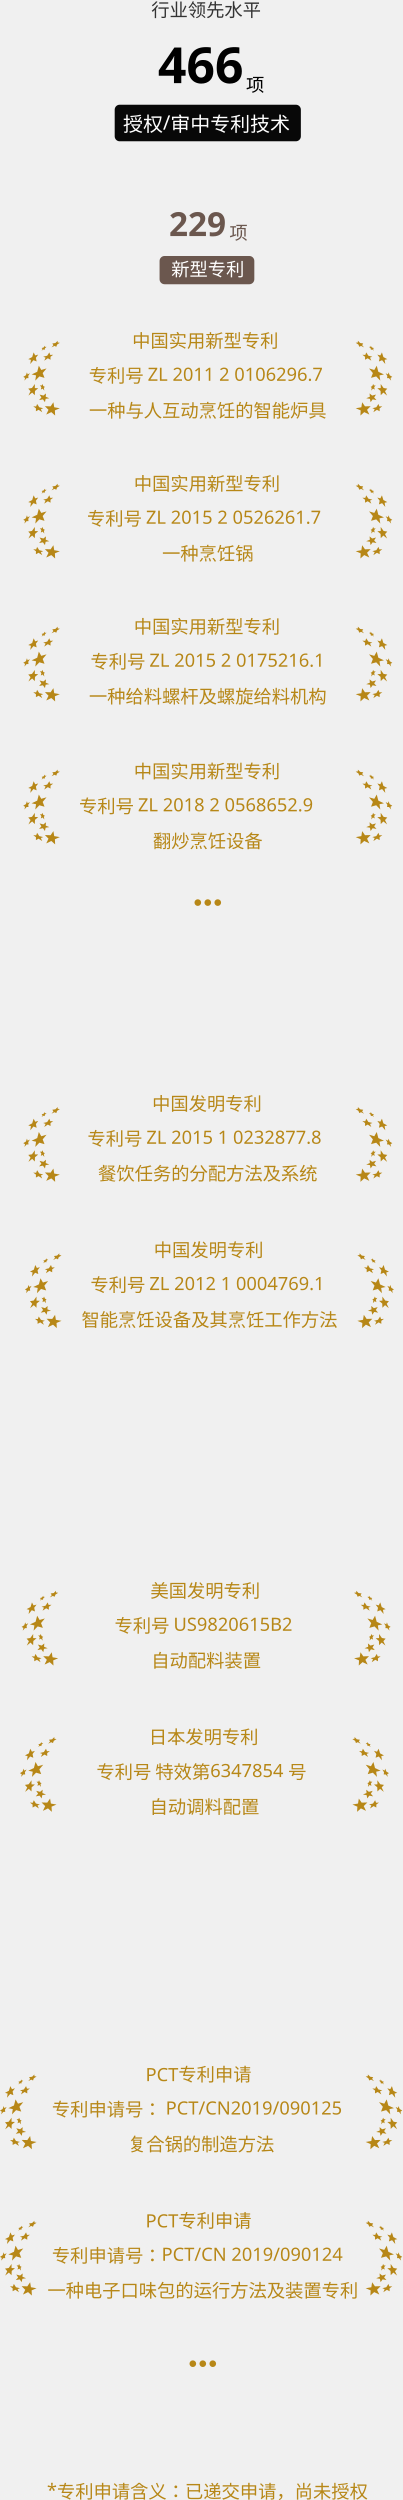
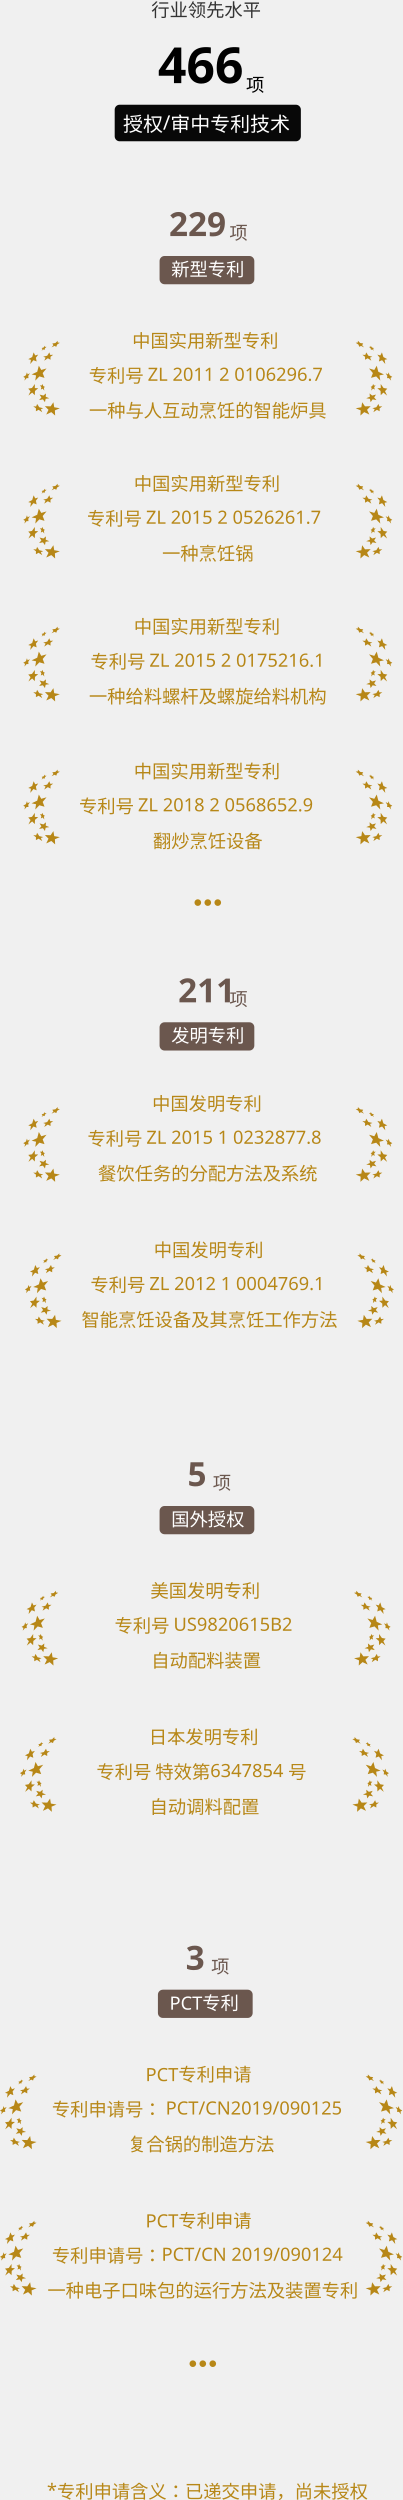
<svg xmlns="http://www.w3.org/2000/svg" height="1504" viewBox="0 0 242 1504" width="242">
  <g fill="none" fill-rule="evenodd" transform="matrix(-1 0 0 1 242 -2)">
    <g transform="translate(0 120)">
      <g fill="#b78717">
        <path d="m111 427c-1.105 0-2-.895-2-2s.895-2 2-2 2 .895 2 2-.895 2-2 2zm6 0c-1.105 0-2-.895-2-2s.895-2 2-2 2 .895 2 2-.895 2-2 2zm6 0c-1.105 0-2-.895-2-2s.895-2 2-2 2 .895 2 2-.895 2-2 2z" />
        <g transform="matrix(-1 0 0 1 228 79)">
          <path d="m18.613 48.006-.486-3.006-1.695 2.463-3.432-.097 2.181 2.176-1.371 2.867 3.069-1.479 2.295 2.07-.159-3.114 2.985-1.28-3.39-.597zm-5.122-6.334.171-1.993-1.558 1.295-2.31-.615 1.116 1.737-1.406 1.604 2.326-.447 1.211 1.688.41-2.009 2.236-.333-2.198-.927zm-2.664-16.106-1.473-2.565-.96 3.659-3.395 1.61 2.693.567-.478 3.165 2.472-2.555 3.099.878-1.108-2.881 2.323-2.788zm-3.854 8.435-1.731 2.414-2.242.383 1.371 1.547-1.263 2.656 2.242-1.833 1.586 1.594.11-2.556 1.954-1.642-2.059-.1zm2.027-17.671-1.815.491-.96-1.82-.863 2.799-2.363 1.261 1.612.423-.401 2.517 1.913-2.308 1.916.765-.45-2.235zm9 .103-1.626 1.22.029 1.764-1.633-.873-2.161 1.458.804-1.847-1.413-.567 2.395-.595 1.278-1.991.57 1.527zm-12 31 1.626 1.22-.029 1.764 1.633-.873 2.161 1.458-.804-1.847 1.413-.567-2.395-.595-1.278-1.991-.57 1.527zm13.863-35.811.478-1.3 1.659-1.096-1.305-.193v-1.032l-1.372 1.359-1.845.26.65 1.025-1.128 1.356 1.788-.899zm-7.013 1.843-.767-.234-1.083.77.597-1.004-.541-.609 1.19-.355.758-1.031.113.679.883-.004-.977.886zm.15 22.288-.625.602.293 1.645-1.028-1.195-1.084.586.334-1.436-.89-1.183 1.021.183.479-.955.526 1.238zm-9.852-5.253h-1.148l-1.323 1.5.407-1.644-1.084-.629 1.585-.981.63-1.747.393 1.218 1.392-.682-1.02 1.634z" fill-rule="nonzero" />
          <path d="m218.613 48.006-.486-3.006-1.695 2.463-3.432-.097 2.181 2.176-1.371 2.867 3.069-1.479 2.295 2.07-.159-3.114 2.985-1.28-3.39-.597zm-5.122-6.334.171-1.993-1.558 1.295-2.31-.615 1.116 1.737-1.406 1.604 2.326-.447 1.211 1.688.41-2.009 2.236-.333-2.198-.927zm-2.664-16.106-1.473-2.565-.96 3.659-3.395 1.61 2.693.567-.478 3.165 2.472-2.555 3.099.878-1.108-2.881 2.323-2.788zm-3.854 8.435-1.731 2.414-2.242.383 1.371 1.547-1.263 2.656 2.242-1.833 1.586 1.594.11-2.556 1.954-1.642-2.059-.1zm2.027-17.671-1.815.491-.96-1.82-.863 2.799-2.362 1.261 1.613.423-.401 2.517 1.913-2.308 1.916.765-.45-2.235zm9 .103-1.626 1.22.029 1.764-1.633-.873-2.161 1.458.804-1.847-1.413-.567 2.395-.595 1.278-1.991.57 1.527zm-12 31 1.626 1.22-.029 1.764 1.633-.873 2.161 1.458-.804-1.847 1.413-.567-2.395-.595-1.278-1.991-.57 1.527zm13.863-35.811.478-1.3 1.659-1.096-1.305-.193v-1.032l-1.372 1.359-1.845.26.65 1.025-1.128 1.356 1.788-.899zm-7.013 1.843-.767-.234-1.083.77.597-1.004-.541-.609 1.19-.355.758-1.031.113.679.883-.004-.977.886zm.15 22.288-.625.602.293 1.645-1.028-1.195-1.084.586.334-1.436-.89-1.183 1.021.183.479-.955.526 1.238zm-9.852-5.253h-1.148l-1.323 1.5.407-1.644-1.084-.629 1.585-.981.63-1.747.393 1.218 1.392-.682-1.02 1.634z" fill-rule="nonzero" transform="matrix(-1 0 0 1 422 0)" />
          <g font-size="11">
            <text font-family="PingFangSC-Semibold, PingFang SC" font-weight="500">
              <tspan x="39.385" y="33">专利号 ZL 2011 2 0106296.7</tspan>
            </text>
            <text font-family="PingFangSC-Semibold, PingFang SC" font-weight="500">
              <tspan x="39.5" y="54">一种与人互动烹饪的智能炉具</tspan>
            </text>
            <text font-family="PingFangSC-Regular, PingFang SC">
              <tspan x="65.5" y="12">中国实用新型专利</tspan>
            </text>
          </g>
        </g>
        <g transform="matrix(-1 0 0 1 228 251)">
          <path d="m18.613 48.006-.486-3.006-1.695 2.463-3.432-.097 2.181 2.176-1.371 2.867 3.069-1.479 2.295 2.07-.159-3.114 2.985-1.28-3.39-.597zm-5.122-6.334.171-1.993-1.558 1.295-2.31-.615 1.116 1.737-1.406 1.604 2.326-.447 1.211 1.688.41-2.009 2.236-.333-2.198-.927zm-2.664-16.106-1.473-2.565-.96 3.659-3.395 1.61 2.693.567-.478 3.165 2.472-2.555 3.099.878-1.108-2.881 2.323-2.788zm-3.854 8.435-1.731 2.414-2.242.383 1.371 1.547-1.263 2.656 2.242-1.833 1.586 1.594.11-2.556 1.954-1.642-2.059-.1zm2.027-17.671-1.815.491-.96-1.82-.863 2.799-2.363 1.261 1.612.423-.401 2.517 1.913-2.308 1.916.765-.45-2.235zm9 .103-1.626 1.22.029 1.764-1.633-.873-2.161 1.458.804-1.847-1.413-.567 2.395-.595 1.278-1.991.57 1.527zm-12 31 1.626 1.22-.029 1.764 1.633-.873 2.161 1.458-.804-1.847 1.413-.567-2.395-.595-1.278-1.991-.57 1.527zm13.863-35.811.478-1.3 1.659-1.096-1.305-.193v-1.032l-1.372 1.359-1.845.26.65 1.025-1.128 1.356 1.788-.899zm-7.013 1.843-.767-.234-1.083.77.597-1.004-.541-.609 1.19-.355.758-1.031.113.679.883-.004-.977.886zm.15 22.288-.625.602.293 1.645-1.028-1.195-1.084.586.334-1.436-.89-1.183 1.021.183.479-.955.526 1.238zm-9.852-5.253h-1.148l-1.323 1.5.407-1.644-1.084-.629 1.585-.981.63-1.747.393 1.218 1.392-.682-1.02 1.634z" fill-rule="nonzero" />
          <path d="m218.613 48.006-.486-3.006-1.695 2.463-3.432-.097 2.181 2.176-1.371 2.867 3.069-1.479 2.295 2.07-.159-3.114 2.985-1.28-3.39-.597zm-5.122-6.334.171-1.993-1.558 1.295-2.31-.615 1.116 1.737-1.406 1.604 2.326-.447 1.211 1.688.41-2.009 2.236-.333-2.198-.927zm-2.664-16.106-1.473-2.565-.96 3.659-3.395 1.61 2.693.567-.478 3.165 2.472-2.555 3.099.878-1.108-2.881 2.323-2.788zm-3.854 8.435-1.731 2.414-2.242.383 1.371 1.547-1.263 2.656 2.242-1.833 1.586 1.594.11-2.556 1.954-1.642-2.059-.1zm2.027-17.671-1.815.491-.96-1.82-.863 2.799-2.362 1.261 1.613.423-.401 2.517 1.913-2.308 1.916.765-.45-2.235zm9 .103-1.626 1.22.029 1.764-1.633-.873-2.161 1.458.804-1.847-1.413-.567 2.395-.595 1.278-1.991.57 1.527zm-12 31 1.626 1.22-.029 1.764 1.633-.873 2.161 1.458-.804-1.847 1.413-.567-2.395-.595-1.278-1.991-.57 1.527zm13.863-35.811.478-1.3 1.659-1.096-1.305-.193v-1.032l-1.372 1.359-1.845.26.65 1.025-1.128 1.356 1.788-.899zm-7.013 1.843-.767-.234-1.083.77.597-1.004-.541-.609 1.19-.355.758-1.031.113.679.883-.004-.977.886zm.15 22.288-.625.602.293 1.645-1.028-1.195-1.084.586.334-1.436-.89-1.183 1.021.183.479-.955.526 1.238zm-9.852-5.253h-1.148l-1.323 1.5.407-1.644-1.084-.629 1.585-.981.63-1.747.393 1.218 1.392-.682-1.02 1.634z" fill-rule="nonzero" transform="matrix(-1 0 0 1 422 0)" />
          <g font-size="11">
            <text font-family="PingFangSC-Semibold, PingFang SC" font-weight="500">
              <tspan x="40.429" y="33">专利号 ZL 2015 2 0175216.1</tspan>
            </text>
            <text font-family="PingFangSC-Semibold, PingFang SC" font-weight="500">
              <tspan x="39.5" y="54">一种给料螺杆及螺旋给料机构</tspan>
            </text>
            <text font-family="PingFangSC-Regular, PingFang SC">
              <tspan x="66.5" y="12">中国实用新型专利</tspan>
            </text>
          </g>
        </g>
        <g transform="matrix(-1 0 0 1 228 165)">
          <path d="m18.613 48.006-.486-3.006-1.695 2.463-3.432-.097 2.181 2.176-1.371 2.867 3.069-1.479 2.295 2.07-.159-3.114 2.985-1.28-3.39-.597zm-5.122-6.334.171-1.993-1.558 1.295-2.31-.615 1.116 1.737-1.406 1.604 2.326-.447 1.211 1.688.41-2.009 2.236-.333-2.198-.927zm-2.664-16.106-1.473-2.565-.96 3.659-3.395 1.61 2.693.567-.478 3.165 2.472-2.555 3.099.878-1.108-2.881 2.323-2.788zm-3.854 8.435-1.731 2.414-2.242.383 1.371 1.547-1.263 2.656 2.242-1.833 1.586 1.594.11-2.556 1.954-1.642-2.059-.1zm2.027-17.671-1.815.491-.96-1.82-.863 2.799-2.363 1.261 1.612.423-.401 2.517 1.913-2.308 1.916.765-.45-2.235zm9 .103-1.626 1.22.029 1.764-1.633-.873-2.161 1.458.804-1.847-1.413-.567 2.395-.595 1.278-1.991.57 1.527zm-12 31 1.626 1.22-.029 1.764 1.633-.873 2.161 1.458-.804-1.847 1.413-.567-2.395-.595-1.278-1.991-.57 1.527zm13.863-35.811.478-1.3 1.659-1.096-1.305-.193v-1.032l-1.372 1.359-1.845.26.65 1.025-1.128 1.356 1.788-.899zm-7.013 1.843-.767-.234-1.083.77.597-1.004-.541-.609 1.19-.355.758-1.031.113.679.883-.004-.977.886zm.15 22.288-.625.602.293 1.645-1.028-1.195-1.084.586.334-1.436-.89-1.183 1.021.183.479-.955.526 1.238zm-9.852-5.253h-1.148l-1.323 1.5.407-1.644-1.084-.629 1.585-.981.63-1.747.393 1.218 1.392-.682-1.02 1.634z" fill-rule="nonzero" />
          <path d="m218.613 48.006-.486-3.006-1.695 2.463-3.432-.097 2.181 2.176-1.371 2.867 3.069-1.479 2.295 2.07-.159-3.114 2.985-1.28-3.39-.597zm-5.122-6.334.171-1.993-1.558 1.295-2.31-.615 1.116 1.737-1.406 1.604 2.326-.447 1.211 1.688.41-2.009 2.236-.333-2.198-.927zm-2.664-16.106-1.473-2.565-.96 3.659-3.395 1.61 2.693.567-.478 3.165 2.472-2.555 3.099.878-1.108-2.881 2.323-2.788zm-3.854 8.435-1.731 2.414-2.242.383 1.371 1.547-1.263 2.656 2.242-1.833 1.586 1.594.11-2.556 1.954-1.642-2.059-.1zm2.027-17.671-1.815.491-.96-1.82-.863 2.799-2.362 1.261 1.613.423-.401 2.517 1.913-2.308 1.916.765-.45-2.235zm9 .103-1.626 1.22.029 1.764-1.633-.873-2.161 1.458.804-1.847-1.413-.567 2.395-.595 1.278-1.991.57 1.527zm-12 31 1.626 1.22-.029 1.764 1.633-.873 2.161 1.458-.804-1.847 1.413-.567-2.395-.595-1.278-1.991-.57 1.527zm13.863-35.811.478-1.3 1.659-1.096-1.305-.193v-1.032l-1.372 1.359-1.845.26.65 1.025-1.128 1.356 1.788-.899zm-7.013 1.843-.767-.234-1.083.77.597-1.004-.541-.609 1.19-.355.758-1.031.113.679.883-.004-.977.886zm.15 22.288-.625.602.293 1.645-1.028-1.195-1.084.586.334-1.436-.89-1.183 1.021.183.479-.955.526 1.238zm-9.852-5.253h-1.148l-1.323 1.5.407-1.644-1.084-.629 1.585-.981.63-1.747.393 1.218 1.392-.682-1.02 1.634z" fill-rule="nonzero" transform="matrix(-1 0 0 1 422 0)" />
          <g font-size="11">
            <text font-family="PingFangSC-Semibold, PingFang SC" font-weight="500">
              <tspan x="38.34" y="33">专利号 ZL 2015 2 0526261.7</tspan>
            </text>
            <text font-family="PingFangSC-Semibold, PingFang SC" font-weight="500">
              <tspan x="83.5" y="54">一种烹饪锅</tspan>
            </text>
            <text font-family="PingFangSC-Regular, PingFang SC">
              <tspan x="66.5" y="12">中国实用新型专利</tspan>
            </text>
          </g>
        </g>
        <g transform="matrix(-1 0 0 1 228 338)">
          <path d="m18.613 47.006-.486-3.006-1.695 2.463-3.432-.097 2.181 2.176-1.371 2.867 3.069-1.479 2.295 2.07-.159-3.114 2.985-1.28-3.39-.597zm-5.122-6.334.171-1.993-1.558 1.295-2.31-.615 1.116 1.737-1.406 1.604 2.326-.447 1.211 1.688.41-2.009 2.236-.333-2.198-.927zm-2.664-16.106-1.473-2.565-.96 3.659-3.395 1.61 2.693.567-.478 3.165 2.472-2.555 3.099.878-1.108-2.881 2.323-2.788zm-3.854 8.435-1.731 2.414-2.242.383 1.371 1.547-1.263 2.656 2.242-1.833 1.586 1.594.11-2.556 1.954-1.642-2.059-.1zm2.027-17.671-1.815.491-.96-1.82-.863 2.799-2.363 1.261 1.612.423-.401 2.517 1.913-2.308 1.916.765-.45-2.235zm9 .103-1.626 1.22.029 1.764-1.633-.873-2.161 1.458.804-1.847-1.413-.567 2.395-.595 1.278-1.991.57 1.527zm-12 31 1.626 1.22-.029 1.764 1.633-.873 2.161 1.458-.804-1.847 1.413-.567-2.395-.595-1.278-1.991-.57 1.527zm13.863-35.811.478-1.3 1.659-1.096-1.305-.193v-1.032l-1.372 1.359-1.845.26.65 1.025-1.128 1.356 1.788-.899zm-7.013 1.843-.767-.234-1.083.77.597-1.004-.541-.609 1.19-.355.758-1.031.113.679.883-.004-.977.886zm.15 22.288-.625.602.293 1.645-1.028-1.195-1.084.586.334-1.436-.89-1.183 1.021.183.479-.955.526 1.238zm-9.852-5.253h-1.148l-1.323 1.5.407-1.644-1.084-.629 1.585-.981.63-1.747.393 1.218 1.392-.682-1.02 1.634z" fill-rule="nonzero" />
          <path d="m218.613 47.006-.486-3.006-1.695 2.463-3.432-.097 2.181 2.176-1.371 2.867 3.069-1.479 2.295 2.07-.159-3.114 2.985-1.28-3.39-.597zm-5.122-6.334.171-1.993-1.558 1.295-2.31-.615 1.116 1.737-1.406 1.604 2.326-.447 1.211 1.688.41-2.009 2.236-.333-2.198-.927zm-2.664-16.106-1.473-2.565-.96 3.659-3.395 1.61 2.693.567-.478 3.165 2.472-2.555 3.099.878-1.108-2.881 2.323-2.788zm-3.854 8.435-1.731 2.414-2.242.383 1.371 1.547-1.263 2.656 2.242-1.833 1.586 1.594.11-2.556 1.954-1.642-2.059-.1zm2.027-17.671-1.815.491-.96-1.82-.863 2.799-2.362 1.261 1.613.423-.401 2.517 1.913-2.308 1.916.765-.45-2.235zm9 .103-1.626 1.22.029 1.764-1.633-.873-2.161 1.458.804-1.847-1.413-.567 2.395-.595 1.278-1.991.57 1.527zm-12 31 1.626 1.22-.029 1.764 1.633-.873 2.161 1.458-.804-1.847 1.413-.567-2.395-.595-1.278-1.991-.57 1.527zm13.863-35.811.478-1.3 1.659-1.096-1.305-.193v-1.032l-1.372 1.359-1.845.26.65 1.025-1.128 1.356 1.788-.899zm-7.013 1.843-.767-.234-1.083.77.597-1.004-.541-.609 1.19-.355.758-1.031.113.679.883-.004-.977.886zm.15 22.288-.625.602.293 1.645-1.028-1.195-1.084.586.334-1.436-.89-1.183 1.021.183.479-.955.526 1.238zm-9.852-5.253h-1.148l-1.323 1.5.407-1.644-1.084-.629 1.585-.981.63-1.747.393 1.218 1.392-.682-1.02 1.634z" fill-rule="nonzero" transform="matrix(-1 0 0 1 422 0)" />
          <g font-size="11">
            <text font-family="PingFangSC-Semibold, PingFang SC" font-weight="500">
              <tspan x="33.536" y="33">专利号 ZL 2018 2 0568652.9</tspan>
            </text>
            <text font-family="PingFangSC-Semibold, PingFang SC" font-weight="500">
              <tspan x="78" y="54">翻炒烹饪设备</tspan>
            </text>
            <text font-family="PingFangSC-Regular, PingFang SC">
              <tspan x="66.5" y="12">中国实用新型专利</tspan>
            </text>
          </g>
        </g>
        <g transform="matrix(-1 0 0 1 228 538)">
          <path d="m18.613 50.006-.486-3.006-1.695 2.463-3.432-.097 2.181 2.176-1.371 2.867 3.069-1.479 2.295 2.07-.159-3.114 2.985-1.28-3.39-.597zm-5.122-6.334.171-1.993-1.558 1.295-2.31-.615 1.116 1.737-1.406 1.604 2.326-.447 1.211 1.688.41-2.009 2.236-.333-2.198-.927zm-2.664-16.106-1.473-2.565-.96 3.659-3.395 1.61 2.693.567-.478 3.165 2.472-2.555 3.099.878-1.108-2.881 2.323-2.788zm-3.854 8.435-1.731 2.414-2.242.383 1.371 1.547-1.263 2.656 2.242-1.833 1.586 1.594.11-2.556 1.954-1.642-2.059-.1zm2.027-17.671-1.815.491-.96-1.82-.863 2.799-2.363 1.261 1.612.423-.401 2.517 1.913-2.308 1.916.765-.45-2.235zm9 .103-1.626 1.22.029 1.764-1.633-.873-2.161 1.458.804-1.847-1.413-.567 2.395-.595 1.278-1.991.57 1.527zm-12 31 1.626 1.22-.029 1.764 1.633-.873 2.161 1.458-.804-1.847 1.413-.567-2.395-.595-1.278-1.991-.57 1.527zm13.863-35.811.478-1.3 1.659-1.096-1.305-.193v-1.032l-1.372 1.359-1.845.26.65 1.025-1.128 1.356 1.788-.899zm-7.013 1.843-.767-.234-1.083.77.597-1.004-.541-.609 1.19-.355.758-1.031.113.679.883-.004-.977.886zm.15 22.288-.625.602.293 1.645-1.028-1.195-1.084.586.334-1.436-.89-1.183 1.021.183.479-.955.526 1.238zm-9.852-5.253h-1.148l-1.323 1.5.407-1.644-1.084-.629 1.585-.981.63-1.747.393 1.218 1.392-.682-1.02 1.634z" fill-rule="nonzero" />
          <path d="m218.613 50.006-.486-3.006-1.695 2.463-3.432-.097 2.181 2.176-1.371 2.867 3.069-1.479 2.295 2.07-.159-3.114 2.985-1.28-3.39-.597zm-5.122-6.334.171-1.993-1.558 1.295-2.31-.615 1.116 1.737-1.406 1.604 2.326-.447 1.211 1.688.41-2.009 2.236-.333-2.198-.927zm-2.664-16.106-1.473-2.565-.96 3.659-3.395 1.61 2.693.567-.478 3.165 2.472-2.555 3.099.878-1.108-2.881 2.323-2.788zm-3.854 8.435-1.731 2.414-2.242.383 1.371 1.547-1.263 2.656 2.242-1.833 1.586 1.594.11-2.556 1.954-1.642-2.059-.1zm2.027-17.671-1.815.491-.96-1.82-.863 2.799-2.362 1.261 1.613.423-.401 2.517 1.913-2.308 1.916.765-.45-2.235zm9 .103-1.626 1.22.029 1.764-1.633-.873-2.161 1.458.804-1.847-1.413-.567 2.395-.595 1.278-1.991.57 1.527zm-12 31 1.626 1.22-.029 1.764 1.633-.873 2.161 1.458-.804-1.847 1.413-.567-2.395-.595-1.278-1.991-.57 1.527zm13.863-35.811.478-1.3 1.659-1.096-1.305-.193v-1.032l-1.372 1.359-1.845.26.65 1.025-1.128 1.356 1.788-.899zm-7.013 1.843-.767-.234-1.083.77.597-1.004-.541-.609 1.19-.355.758-1.031.113.679.883-.004-.977.886zm.15 22.288-.625.602.293 1.645-1.028-1.195-1.084.586.334-1.436-.89-1.183 1.021.183.479-.955.526 1.238zm-9.852-5.253h-1.148l-1.323 1.5.407-1.644-1.084-.629 1.585-.981.63-1.747.393 1.218 1.392-.682-1.02 1.634z" fill-rule="nonzero" transform="matrix(-1 0 0 1 422 0)" />
          <g font-size="11">
            <text font-family="PingFangSC-Semibold, PingFang SC" font-weight="500">
              <tspan x="38.598" y="33">专利号 ZL 2015 1 0232877.8</tspan>
            </text>
            <text font-family="PingFangSC-Semibold, PingFang SC" font-weight="500">
              <tspan x="45" y="54">餐饮任务的分配方法及系统</tspan>
            </text>
            <text font-family="PingFangSC-Regular, PingFang SC">
              <tspan x="77.5" y="12">中国发明专利</tspan>
            </text>
          </g>
        </g>
        <g transform="matrix(-1 0 0 1 227 626)">
          <path d="m18.613 50.006-.486-3.006-1.695 2.463-3.432-.097 2.181 2.176-1.371 2.867 3.069-1.479 2.295 2.07-.159-3.114 2.985-1.28-3.39-.597zm-5.122-6.334.171-1.993-1.558 1.295-2.31-.615 1.116 1.737-1.406 1.604 2.326-.447 1.211 1.688.41-2.009 2.236-.333-2.198-.927zm-2.664-16.106-1.473-2.565-.96 3.659-3.395 1.61 2.693.567-.478 3.165 2.472-2.555 3.099.878-1.108-2.881 2.323-2.788zm-3.854 8.435-1.731 2.414-2.242.383 1.371 1.547-1.263 2.656 2.242-1.833 1.586 1.594.11-2.556 1.954-1.642-2.059-.1zm2.027-17.671-1.815.491-.96-1.82-.863 2.799-2.363 1.261 1.612.423-.401 2.517 1.913-2.308 1.916.765-.45-2.235zm9 .103-1.626 1.22.029 1.764-1.633-.873-2.161 1.458.804-1.847-1.413-.567 2.395-.595 1.278-1.991.57 1.527zm-12 31 1.626 1.22-.029 1.764 1.633-.873 2.161 1.458-.804-1.847 1.413-.567-2.395-.595-1.278-1.991-.57 1.527zm13.863-35.811.478-1.3 1.659-1.096-1.305-.193v-1.032l-1.372 1.359-1.845.26.65 1.025-1.128 1.356 1.788-.899zm-7.013 1.843-.767-.234-1.083.77.597-1.004-.541-.609 1.19-.355.758-1.031.113.679.883-.004-.977.886zm.15 22.288-.625.602.293 1.645-1.028-1.195-1.084.586.334-1.436-.89-1.183 1.021.183.479-.955.526 1.238zm-9.852-5.253h-1.148l-1.323 1.5.407-1.644-1.084-.629 1.585-.981.63-1.747.393 1.218 1.392-.682-1.02 1.634z" fill-rule="nonzero" />
          <path d="m218.613 50.006-.486-3.006-1.695 2.463-3.432-.097 2.181 2.176-1.371 2.867 3.069-1.479 2.295 2.07-.159-3.114 2.985-1.28-3.39-.597zm-5.122-6.334.171-1.993-1.558 1.295-2.31-.615 1.116 1.737-1.406 1.604 2.326-.447 1.211 1.688.41-2.009 2.236-.333-2.198-.927zm-2.664-16.106-1.473-2.565-.96 3.659-3.395 1.61 2.693.567-.478 3.165 2.472-2.555 3.099.878-1.108-2.881 2.323-2.788zm-3.854 8.435-1.731 2.414-2.242.383 1.371 1.547-1.263 2.656 2.242-1.833 1.586 1.594.11-2.556 1.954-1.642-2.059-.1zm2.027-17.671-1.815.491-.96-1.82-.863 2.799-2.362 1.261 1.613.423-.401 2.517 1.913-2.308 1.916.765-.45-2.235zm9 .103-1.626 1.22.029 1.764-1.633-.873-2.161 1.458.804-1.847-1.413-.567 2.395-.595 1.278-1.991.57 1.527zm-12 31 1.626 1.22-.029 1.764 1.633-.873 2.161 1.458-.804-1.847 1.413-.567-2.395-.595-1.278-1.991-.57 1.527zm13.863-35.811.478-1.3 1.659-1.096-1.305-.193v-1.032l-1.372 1.359-1.845.26.65 1.025-1.128 1.356 1.788-.899zm-7.013 1.843-.767-.234-1.083.77.597-1.004-.541-.609 1.19-.355.758-1.031.113.679.883-.004-.977.886zm.15 22.288-.625.602.293 1.645-1.028-1.195-1.084.586.334-1.436-.89-1.183 1.021.183.479-.955.526 1.238zm-9.852-5.253h-1.148l-1.323 1.5.407-1.644-1.084-.629 1.585-.981.63-1.747.393 1.218 1.392-.682-1.02 1.634z" fill-rule="nonzero" transform="matrix(-1 0 0 1 422 0)" />
          <g font-size="11">
            <text font-family="PingFangSC-Semibold, PingFang SC" font-weight="500">
              <tspan x="39.385" y="33">专利号 ZL 2012 1 0004769.1</tspan>
            </text>
            <text font-family="PingFangSC-Semibold, PingFang SC" font-weight="500">
              <tspan x="34" y="54">智能烹饪设备及其烹饪工作方法</tspan>
            </text>
            <text font-family="PingFangSC-Regular, PingFang SC">
              <tspan x="77.5" y="12">中国发明专利</tspan>
            </text>
          </g>
        </g>
        <g transform="matrix(-1 0 0 1 229 831)">
          <path d="m18.613 48.006-.486-3.006-1.695 2.463-3.432-.097 2.181 2.176-1.371 2.867 3.069-1.479 2.295 2.07-.159-3.114 2.985-1.28-3.39-.597zm-5.122-6.334.171-1.993-1.558 1.295-2.31-.615 1.116 1.737-1.406 1.604 2.326-.447 1.211 1.688.41-2.009 2.236-.333-2.198-.927zm-2.664-16.106-1.473-2.565-.96 3.659-3.395 1.61 2.693.567-.478 3.165 2.472-2.555 3.099.878-1.108-2.881 2.323-2.788zm-3.854 8.435-1.731 2.414-2.242.383 1.371 1.547-1.263 2.656 2.242-1.833 1.586 1.594.11-2.556 1.954-1.642-2.059-.1zm2.027-17.671-1.815.491-.96-1.82-.863 2.799-2.363 1.261 1.612.423-.401 2.517 1.913-2.308 1.916.765-.45-2.235zm9 .103-1.626 1.22.029 1.764-1.633-.873-2.161 1.458.804-1.847-1.413-.567 2.395-.595 1.278-1.991.57 1.527zm-12 31 1.626 1.22-.029 1.764 1.633-.873 2.161 1.458-.804-1.847 1.413-.567-2.395-.595-1.278-1.991-.57 1.527zm13.863-35.811.478-1.3 1.659-1.096-1.305-.193v-1.032l-1.372 1.359-1.845.26.65 1.025-1.128 1.356 1.788-.899zm-7.013 1.843-.767-.234-1.083.77.597-1.004-.541-.609 1.19-.355.758-1.031.113.679.883-.004-.977.886zm.15 22.288-.625.602.293 1.645-1.028-1.195-1.084.586.334-1.436-.89-1.183 1.021.183.479-.955.526 1.238zm-9.852-5.253h-1.148l-1.323 1.5.407-1.644-1.084-.629 1.585-.981.63-1.747.393 1.218 1.392-.682-1.02 1.634z" fill-rule="nonzero" />
          <path d="m218.613 48.006-.486-3.006-1.695 2.463-3.432-.097 2.181 2.176-1.371 2.867 3.069-1.479 2.295 2.07-.159-3.114 2.985-1.28-3.39-.597zm-5.122-6.334.171-1.993-1.558 1.295-2.31-.615 1.116 1.737-1.406 1.604 2.326-.447 1.211 1.688.41-2.009 2.236-.333-2.198-.927zm-2.664-16.106-1.473-2.565-.96 3.659-3.395 1.61 2.693.567-.478 3.165 2.472-2.555 3.099.878-1.108-2.881 2.323-2.788zm-3.854 8.435-1.731 2.414-2.242.383 1.371 1.547-1.263 2.656 2.242-1.833 1.586 1.594.11-2.556 1.954-1.642-2.059-.1zm2.027-17.671-1.815.491-.96-1.82-.863 2.799-2.362 1.261 1.613.423-.401 2.517 1.913-2.308 1.916.765-.45-2.235zm9 .103-1.626 1.22.029 1.764-1.633-.873-2.161 1.458.804-1.847-1.413-.567 2.395-.595 1.278-1.991.57 1.527zm-12 31 1.626 1.22-.029 1.764 1.633-.873 2.161 1.458-.804-1.847 1.413-.567-2.395-.595-1.278-1.991-.57 1.527zm13.863-35.811.478-1.3 1.659-1.096-1.305-.193v-1.032l-1.372 1.359-1.845.26.65 1.025-1.128 1.356 1.788-.899zm-7.013 1.843-.767-.234-1.083.77.597-1.004-.541-.609 1.19-.355.758-1.031.113.679.883-.004-.977.886zm.15 22.288-.625.602.293 1.645-1.028-1.195-1.084.586.334-1.436-.89-1.183 1.021.183.479-.955.526 1.238zm-9.852-5.253h-1.148l-1.323 1.5.407-1.644-1.084-.629 1.585-.981.63-1.747.393 1.218 1.392-.682-1.02 1.634z" fill-rule="nonzero" transform="matrix(-1 0 0 1 422 0)" />
          <g font-size="11">
            <text font-family="PingFangSC-Semibold, PingFang SC" font-weight="500">
              <tspan x="55.901" y="33">专利号 US9820615B2</tspan>
            </text>
            <text font-family="PingFangSC-Semibold, PingFang SC" font-weight="500">
              <tspan x="78" y="54">自动配料装置</tspan>
            </text>
            <text font-family="PingFangSC-Regular, PingFang SC">
              <tspan x="77.5" y="12">美国发明专利</tspan>
            </text>
          </g>
        </g>
        <g transform="matrix(-1 0 0 1 242 1122)">
          <path d="m18.613 48.006-.486-3.006-1.695 2.463-3.432-.097 2.181 2.176-1.371 2.867 3.069-1.479 2.295 2.07-.159-3.114 2.985-1.28-3.39-.597zm-5.122-6.334.171-1.993-1.558 1.295-2.31-.615 1.116 1.737-1.406 1.604 2.326-.447 1.211 1.688.41-2.009 2.236-.333-2.198-.927zm-2.664-16.106-1.473-2.565-.96 3.659-3.395 1.61 2.693.567-.478 3.165 2.472-2.555 3.099.878-1.108-2.881 2.323-2.788zm-3.854 8.435-1.731 2.414-2.242.383 1.371 1.547-1.263 2.656 2.242-1.833 1.586 1.594.11-2.556 1.954-1.642-2.059-.1zm2.027-17.671-1.815.491-.96-1.82-.863 2.799-2.363 1.261 1.612.423-.401 2.517 1.913-2.308 1.916.765-.45-2.235zm9 .103-1.626 1.22.029 1.764-1.633-.873-2.161 1.458.804-1.847-1.413-.567 2.395-.595 1.278-1.991.57 1.527zm-12 31 1.626 1.22-.029 1.764 1.633-.873 2.161 1.458-.804-1.847 1.413-.567-2.395-.595-1.278-1.991-.57 1.527zm13.863-35.811.478-1.3 1.659-1.096-1.305-.193v-1.032l-1.372 1.359-1.845.26.65 1.025-1.128 1.356 1.788-.899zm-7.013 1.843-.767-.234-1.083.77.597-1.004-.541-.609 1.19-.355.758-1.031.113.679.883-.004-.977.886zm.15 22.288-.625.602.293 1.645-1.028-1.195-1.084.586.334-1.436-.89-1.183 1.021.183.479-.955.526 1.238zm-9.852-5.253h-1.148l-1.323 1.5.407-1.644-1.084-.629 1.585-.981.63-1.747.393 1.218 1.392-.682-1.02 1.634z" fill-rule="nonzero" />
          <path d="m238.613 48.006-.486-3.006-1.695 2.463-3.432-.097 2.181 2.176-1.371 2.867 3.069-1.479 2.295 2.07-.159-3.114 2.985-1.28-3.39-.597zm-5.122-6.334.171-1.993-1.558 1.295-2.31-.615 1.116 1.737-1.406 1.604 2.326-.447 1.211 1.688.41-2.009 2.236-.333-2.198-.927zm-2.664-16.106-1.473-2.565-.96 3.659-3.395 1.61 2.693.567-.478 3.165 2.472-2.555 3.099.878-1.108-2.881 2.323-2.788zm-3.854 8.435-1.731 2.414-2.242.383 1.371 1.547-1.263 2.656 2.242-1.833 1.586 1.594.11-2.556 1.954-1.642-2.059-.1zm2.027-17.671-1.815.491-.96-1.82-.863 2.799-2.362 1.261 1.613.423-.401 2.517 1.913-2.308 1.916.765-.45-2.235zm9 .103-1.626 1.22.029 1.764-1.633-.873-2.161 1.458.804-1.847-1.413-.567 2.395-.595 1.278-1.991.57 1.527zm-12 31 1.626 1.22-.029 1.764 1.633-.873 2.161 1.458-.804-1.847 1.413-.567-2.395-.595-1.278-1.991-.57 1.527zm13.863-35.811.478-1.3 1.659-1.096-1.305-.193v-1.032l-1.372 1.359-1.845.26.65 1.025-1.128 1.356 1.788-.899zm-7.013 1.843-.767-.234-1.083.77.597-1.004-.541-.609 1.19-.355.758-1.031.113.679.883-.004-.977.886zm.15 22.288-.625.602.293 1.645-1.028-1.195-1.084.586.334-1.436-.89-1.183 1.021.183.479-.955.526 1.238zm-9.852-5.253h-1.148l-1.323 1.5.407-1.644-1.084-.629 1.585-.981.63-1.747.393 1.218 1.392-.682-1.02 1.634z" fill-rule="nonzero" transform="matrix(-1 0 0 1 462 0)" />
          <g font-size="11">
            <text font-family="PingFangSC-Semibold, PingFang SC" font-weight="500">
              <tspan x="31.195" y="33">专利申请号： PCT/CN2019/090125</tspan>
            </text>
            <text font-family="PingFangSC-Semibold, PingFang SC" font-weight="500">
              <tspan x="77" y="54">复合锅的制造方法</tspan>
            </text>
            <text font-family="PingFangSC-Regular, PingFang SC">
              <tspan x="87.561" y="12">PCT专利申请</tspan>
            </text>
          </g>
        </g>
        <g transform="matrix(-1 0 0 1 242 1210)">
          <path d="m18.613 48.006-.486-3.006-1.695 2.463-3.432-.097 2.181 2.176-1.371 2.867 3.069-1.479 2.295 2.07-.159-3.114 2.985-1.28-3.39-.597zm-5.122-6.334.171-1.993-1.558 1.295-2.31-.615 1.116 1.737-1.406 1.604 2.326-.447 1.211 1.688.41-2.009 2.236-.333-2.198-.927zm-2.664-16.106-1.473-2.565-.96 3.659-3.395 1.61 2.693.567-.478 3.165 2.472-2.555 3.099.878-1.108-2.881 2.323-2.788zm-3.854 8.435-1.731 2.414-2.242.383 1.371 1.547-1.263 2.656 2.242-1.833 1.586 1.594.11-2.556 1.954-1.642-2.059-.1zm2.027-17.671-1.815.491-.96-1.82-.863 2.799-2.363 1.261 1.612.423-.401 2.517 1.913-2.308 1.916.765-.45-2.235zm9 .103-1.626 1.22.029 1.764-1.633-.873-2.161 1.458.804-1.847-1.413-.567 2.395-.595 1.278-1.991.57 1.527zm-12 31 1.626 1.22-.029 1.764 1.633-.873 2.161 1.458-.804-1.847 1.413-.567-2.395-.595-1.278-1.991-.57 1.527zm13.863-35.811.478-1.3 1.659-1.096-1.305-.193v-1.032l-1.372 1.359-1.845.26.65 1.025-1.128 1.356 1.788-.899zm-7.013 1.843-.767-.234-1.083.77.597-1.004-.541-.609 1.19-.355.758-1.031.113.679.883-.004-.977.886zm.15 22.288-.625.602.293 1.645-1.028-1.195-1.084.586.334-1.436-.89-1.183 1.021.183.479-.955.526 1.238zm-9.852-5.253h-1.148l-1.323 1.5.407-1.644-1.084-.629 1.585-.981.63-1.747.393 1.218 1.392-.682-1.02 1.634z" fill-rule="nonzero" />
          <path d="m238.613 48.006-.486-3.006-1.695 2.463-3.432-.097 2.181 2.176-1.371 2.867 3.069-1.479 2.295 2.07-.159-3.114 2.985-1.28-3.39-.597zm-5.122-6.334.171-1.993-1.558 1.295-2.31-.615 1.116 1.737-1.406 1.604 2.326-.447 1.211 1.688.41-2.009 2.236-.333-2.198-.927zm-2.664-16.106-1.473-2.565-.96 3.659-3.395 1.61 2.693.567-.478 3.165 2.472-2.555 3.099.878-1.108-2.881 2.323-2.788zm-3.854 8.435-1.731 2.414-2.242.383 1.371 1.547-1.263 2.656 2.242-1.833 1.586 1.594.11-2.556 1.954-1.642-2.059-.1zm2.027-17.671-1.815.491-.96-1.82-.863 2.799-2.362 1.261 1.613.423-.401 2.517 1.913-2.308 1.916.765-.45-2.235zm9 .103-1.626 1.22.029 1.764-1.633-.873-2.161 1.458.804-1.847-1.413-.567 2.395-.595 1.278-1.991.57 1.527zm-12 31 1.626 1.22-.029 1.764 1.633-.873 2.161 1.458-.804-1.847 1.413-.567-2.395-.595-1.278-1.991-.57 1.527zm13.863-35.811.478-1.3 1.659-1.096-1.305-.193v-1.032l-1.372 1.359-1.845.26.65 1.025-1.128 1.356 1.788-.899zm-7.013 1.843-.767-.234-1.083.77.597-1.004-.541-.609 1.19-.355.758-1.031.113.679.883-.004-.977.886zm.15 22.288-.625.602.293 1.645-1.028-1.195-1.084.586.334-1.436-.89-1.183 1.021.183.479-.955.526 1.238zm-9.852-5.253h-1.148l-1.323 1.5.407-1.644-1.084-.629 1.585-.981.63-1.747.393 1.218 1.392-.682-1.02 1.634z" fill-rule="nonzero" transform="matrix(-1 0 0 1 462 0)" />
          <g font-size="11">
            <text font-family="PingFangSC-Semibold, PingFang SC" font-weight="500">
              <tspan x="31.195" y="33">专利申请号：PCT/CN 2019/090124</tspan>
            </text>
            <text font-family="PingFangSC-Semibold, PingFang SC" font-weight="500">
              <tspan x="28.5" y="54">一种电子口味包的运行方法及装置专利</tspan>
            </text>
            <text font-family="PingFangSC-Regular, PingFang SC">
              <tspan x="28.217" y="174">*专利申请含义：已递交申请，尚未授权</tspan>
            </text>
            <text font-family="PingFangSC-Regular, PingFang SC">
              <tspan x="87.561" y="12">PCT专利申请</tspan>
            </text>
          </g>
        </g>
        <g transform="matrix(-1 0 0 1 230 919)">
          <path d="m18.613 48.006-.486-3.006-1.695 2.463-3.432-.097 2.181 2.176-1.371 2.867 3.069-1.479 2.295 2.07-.159-3.114 2.985-1.28-3.39-.597zm-5.122-6.334.171-1.993-1.558 1.295-2.31-.615 1.116 1.737-1.406 1.604 2.326-.447 1.211 1.688.41-2.009 2.236-.333-2.198-.927zm-2.664-16.106-1.473-2.565-.96 3.659-3.395 1.61 2.693.567-.478 3.165 2.472-2.555 3.099.878-1.108-2.881 2.323-2.788zm-3.854 8.435-1.731 2.414-2.242.383 1.371 1.547-1.263 2.656 2.242-1.833 1.586 1.594.11-2.556 1.954-1.642-2.059-.1zm2.027-17.671-1.815.491-.96-1.82-.863 2.799-2.363 1.261 1.612.423-.401 2.517 1.913-2.308 1.916.765-.45-2.235zm9 .103-1.626 1.22.029 1.764-1.633-.873-2.161 1.458.804-1.847-1.413-.567 2.395-.595 1.278-1.991.57 1.527zm-12 31 1.626 1.22-.029 1.764 1.633-.873 2.161 1.458-.804-1.847 1.413-.567-2.395-.595-1.278-1.991-.57 1.527zm13.863-35.811.478-1.3 1.659-1.096-1.305-.193v-1.032l-1.372 1.359-1.845.26.65 1.025-1.128 1.356 1.788-.899zm-7.013 1.843-.767-.234-1.083.77.597-1.004-.541-.609 1.19-.355.758-1.031.113.679.883-.004-.977.886zm.15 22.288-.625.602.293 1.645-1.028-1.195-1.084.586.334-1.436-.89-1.183 1.021.183.479-.955.526 1.238zm-9.852-5.253h-1.148l-1.323 1.5.407-1.644-1.084-.629 1.585-.981.63-1.747.393 1.218 1.392-.682-1.02 1.634z" fill-rule="nonzero" />
          <path d="m218.613 48.006-.486-3.006-1.695 2.463-3.432-.097 2.181 2.176-1.371 2.867 3.069-1.479 2.295 2.07-.159-3.114 2.985-1.28-3.39-.597zm-5.122-6.334.171-1.993-1.558 1.295-2.31-.615 1.116 1.737-1.406 1.604 2.326-.447 1.211 1.688.41-2.009 2.236-.333-2.198-.927zm-2.664-16.106-1.473-2.565-.96 3.659-3.395 1.61 2.693.567-.478 3.165 2.472-2.555 3.099.878-1.108-2.881 2.323-2.788zm-3.854 8.435-1.731 2.414-2.242.383 1.371 1.547-1.263 2.656 2.242-1.833 1.586 1.594.11-2.556 1.954-1.642-2.059-.1zm2.027-17.671-1.815.491-.96-1.82-.863 2.799-2.362 1.261 1.613.423-.401 2.517 1.913-2.308 1.916.765-.45-2.235zm9 .103-1.626 1.22.029 1.764-1.633-.873-2.161 1.458.804-1.847-1.413-.567 2.395-.595 1.278-1.991.57 1.527zm-12 31 1.626 1.22-.029 1.764 1.633-.873 2.161 1.458-.804-1.847 1.413-.567-2.395-.595-1.278-1.991-.57 1.527zm13.863-35.811.478-1.3 1.659-1.096-1.305-.193v-1.032l-1.372 1.359-1.845.26.65 1.025-1.128 1.356 1.788-.899zm-7.013 1.843-.767-.234-1.083.77.597-1.004-.541-.609 1.19-.355.758-1.031.113.679.883-.004-.977.886zm.15 22.288-.625.602.293 1.645-1.028-1.195-1.084.586.334-1.436-.89-1.183 1.021.183.479-.955.526 1.238zm-9.852-5.253h-1.148l-1.323 1.5.407-1.644-1.084-.629 1.585-.981.63-1.747.393 1.218 1.392-.682-1.02 1.634z" fill-rule="nonzero" transform="matrix(-1 0 0 1 422 0)" />
          <g font-size="11">
            <text font-family="PingFangSC-Semibold, PingFang SC" font-weight="500">
              <tspan x="45.995" y="33">专利号 特效第6347854 号</tspan>
            </text>
            <text font-family="PingFangSC-Semibold, PingFang SC" font-weight="500">
              <tspan x="78" y="54">自动调料配置</tspan>
            </text>
            <text font-family="PingFangSC-Regular, PingFang SC">
              <tspan x="77.5" y="12">日本发明专利</tspan>
            </text>
          </g>
        </g>
      </g>
      <g transform="matrix(-1 0 0 1 146 36)">
        <path d="m3 0h51c1.657 0 3 1.343 3 3v11c0 1.657-1.343 3-3 3h-51c-1.657 0-3-1.343-3-3v-11c0-1.657 1.343-3 3-3z" fill="#6b574e" />
        <text fill="#fff" font-family="PingFangSC-Semibold, PingFang SC" font-size="11" font-weight="500">
          <tspan x="7" y="12">新型专利</tspan>
        </text>
      </g>
      <g fill="#6b574e" transform="matrix(-1 0 0 1 141 0)">
        <text font-family="Oswald-Bold, Oswald" font-size="20" font-weight="bold">
          <tspan x=".68" y="24">229</tspan>
        </text>
        <text font-family="PingFangSC-Semibold, PingFang SC" font-size="11" font-weight="500">
          <tspan x="37" y="26">项</tspan>
        </text>
      </g>
    </g>
    <g transform="matrix(-1 0 0 1 173 0)">
      <text fill="#333" font-family="PingFangSC-Regular, PingFang SC" font-size="11">
        <tspan x="22" y="12">行业领先水平</tspan>
      </text>
      <g transform="translate(0 65)">
        <path d="m3 0h106c1.657 0 3 1.343 3 3v16c0 1.657-1.343 3-3 3h-106c-1.657 0-3-1.343-3-3v-16c0-1.657 1.343-3 3-3z" fill="#080808" />
        <text fill="#fff" font-family="PingFangSC-Semibold, PingFang SC" font-size="12" font-weight="500">
          <tspan x="5" y="16">授权/审中专利技术</tspan>
        </text>
      </g>
      <g fill="#000" transform="translate(26 16)">
        <text font-family="Oswald-Bold, Oswald" font-size="30" font-weight="bold">
          <tspan x="0" y="36">466</tspan>
        </text>
        <text font-family="PingFangSC-Semibold, PingFang SC" font-size="11" font-weight="500">
          <tspan x="53" y="41">项</tspan>
        </text>
      </g>
    </g>
    <path d="m114 1426c-1.105 0-2-.895-2-2s.895-2 2-2 2 .895 2 2-.895 2-2 2zm6 0c-1.105 0-2-.895-2-2s.895-2 2-2 2 .895 2 2-.895 2-2 2zm6 0c-1.105 0-2-.895-2-2s.895-2 2-2 2 .895 2 2-.895 2-2 2z" fill="#b78717" />
+     <g transform="matrix(-1 0 0 1 146 617)">
+       <path d="m3 0h51c1.657 0 3 1.343 3 3v11c0 1.657-1.343 3-3 3h-51c-1.657 0-3-1.343-3-3v-11c0-1.657 1.343-3 3-3z" fill="#6b574e" />
+       <text fill="#fff" font-family="PingFangSC-Semibold, PingFang SC" font-size="11" font-weight="500">
+         <tspan x="7" y="12">发明专利</tspan>
+       </text>
+     </g>
+     <g fill="#6b574e" transform="matrix(-1 0 0 1 135 581)">
+       <text font-family="Oswald-Bold, Oswald" font-size="20" font-weight="bold">
+         <tspan x=".16" y="24">211</tspan>
+       </text>
+       <text font-family="PingFangSC-Semibold, PingFang SC" font-size="11" font-weight="500">
+         <tspan x="31" y="26">项</tspan>
+       </text>
+     </g>
+     <g transform="matrix(-1 0 0 1 146 908)">
+       <path d="m3 0h51c1.657 0 3 1.343 3 3v11c0 1.657-1.343 3-3 3h-51c-1.657 0-3-1.343-3-3v-11c0-1.657 1.343-3 3-3z" fill="#6b574e" />
+       <text fill="#fff" font-family="PingFangSC-Semibold, PingFang SC" font-size="11" font-weight="500">
+         <tspan x="7" y="12">国外授权</tspan>
+       </text>
+     </g>
+     <g fill="#6b574e" transform="matrix(-1 0 0 1 130 872)">
+       <text font-family="Oswald-Bold, Oswald" font-size="20" font-weight="bold">
+         <tspan x=".82" y="24">5</tspan>
+       </text>
+       <text font-family="PingFangSC-Semibold, PingFang SC" font-size="11" font-weight="500">
+         <tspan x="16" y="26">项</tspan>
+       </text>
+     </g>
+     <g transform="matrix(-1 0 0 1 147 1199)">
+       <path d="m3 0h51c1.657 0 3 1.343 3 3v11c0 1.657-1.343 3-3 3h-51c-1.657 0-3-1.343-3-3v-11c0-1.657 1.343-3 3-3z" fill="#6b574e" />
+       <text fill="#fff" font-family="PingFangSC-Semibold, PingFang SC" font-size="11" font-weight="500">
+         <tspan x="6.989" y="12">PCT专利</tspan>
+       </text>
+     </g>
+     <g fill="#6b574e" transform="matrix(-1 0 0 1 131 1163)">
+       <text font-family="Oswald-Bold, Oswald" font-size="20" font-weight="bold">
+         <tspan x=".72" y="24">3</tspan>
+       </text>
+       <text font-family="PingFangSC-Semibold, PingFang SC" font-size="11" font-weight="500">
+         <tspan x="16" y="26">项</tspan>
+       </text>
+     </g>
  </g>
</svg>
